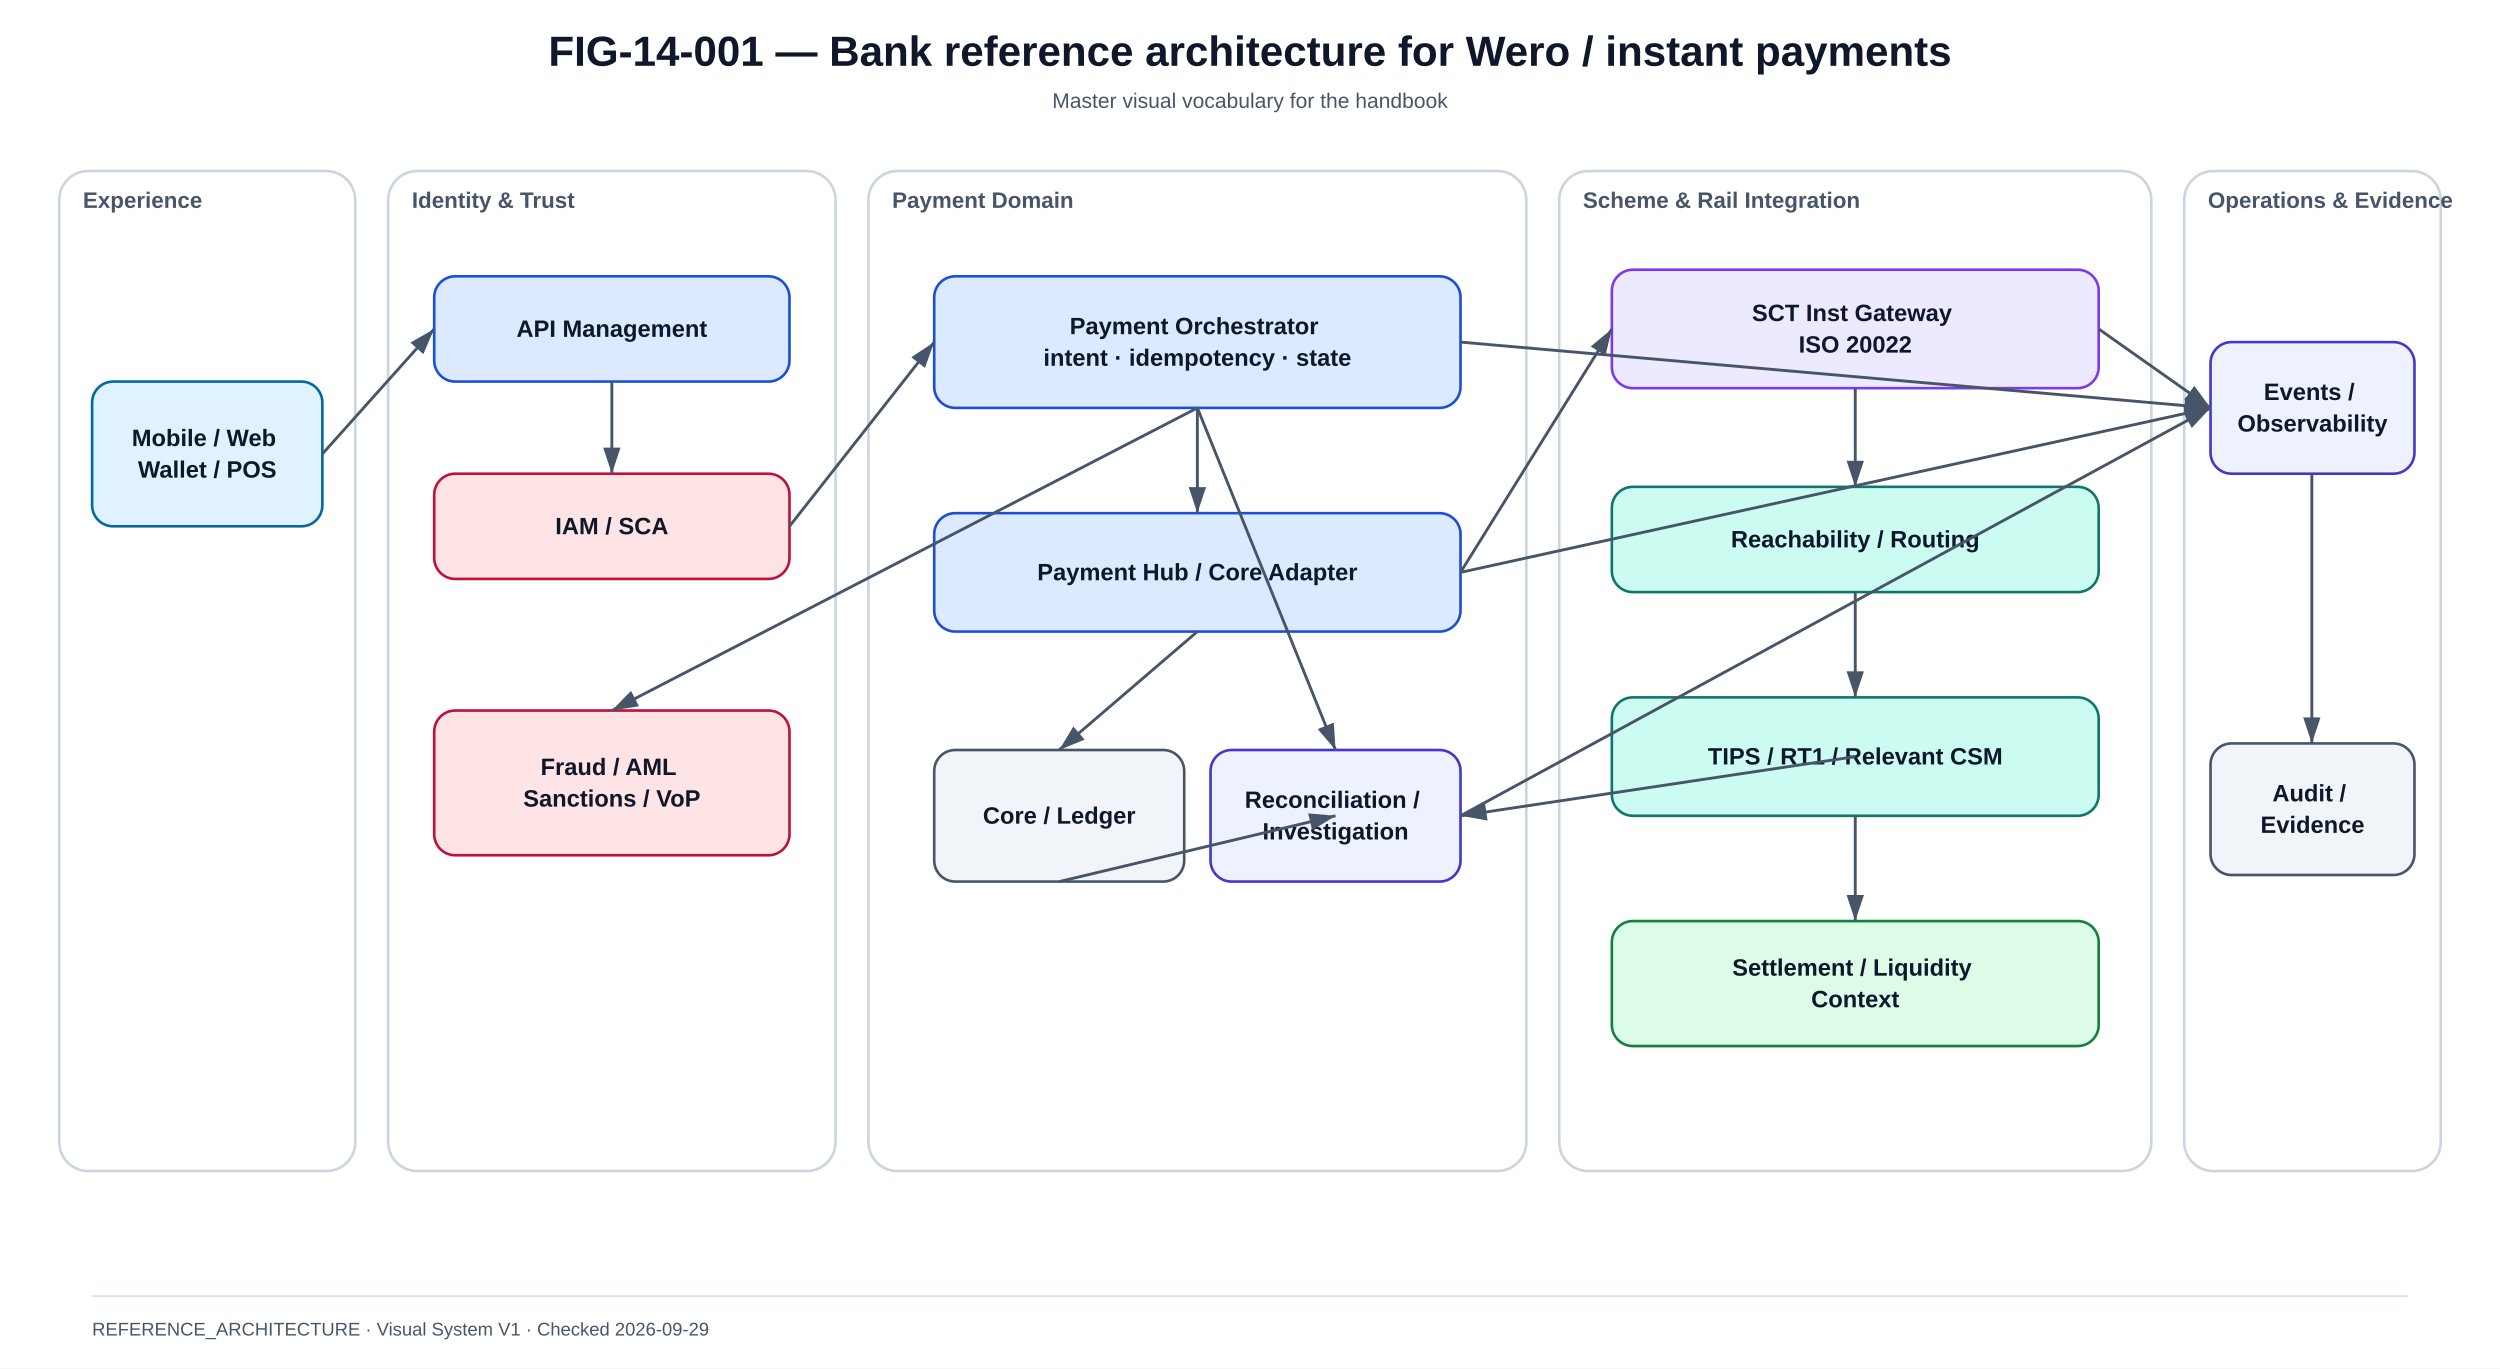
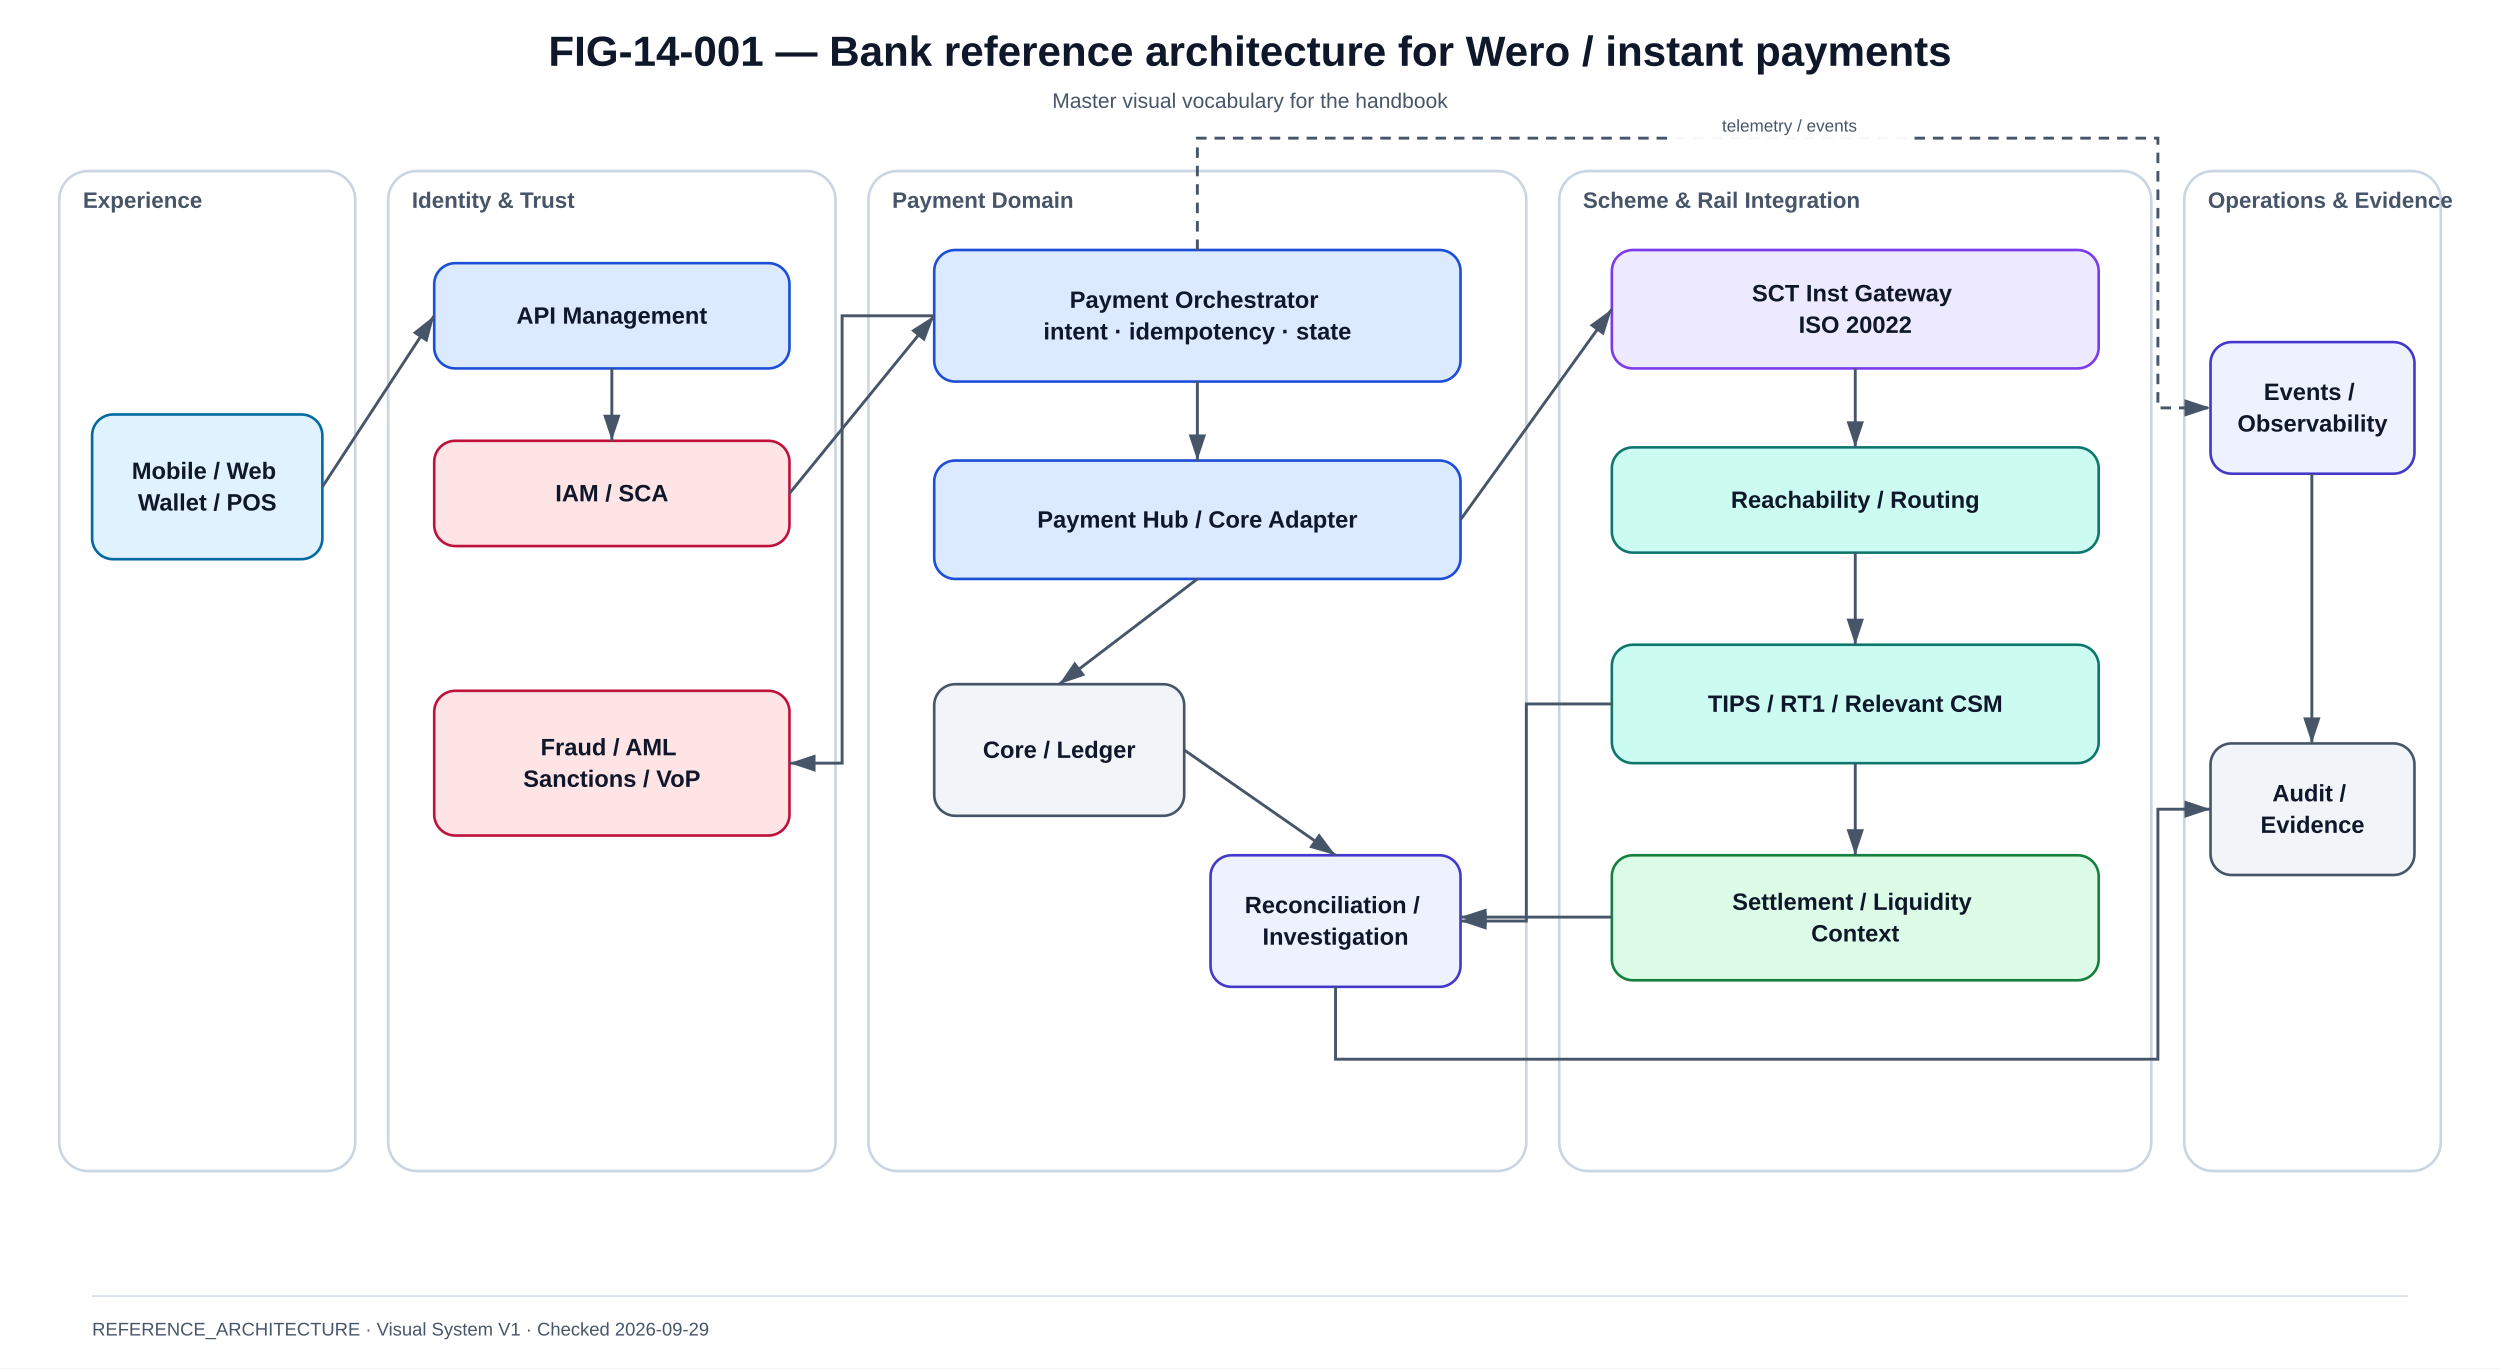
<svg xmlns="http://www.w3.org/2000/svg" width="1900" height="1040" viewBox="0 0 1900 1040" preserveAspectRatio="xMidYMid meet">
  <defs>
    <marker id="arrow" markerWidth="10" markerHeight="10" refX="9" refY="3" orient="auto">
      <path d="M0,0 L0,6 L9,3 z" fill="#475569" />
    </marker>
  </defs>
  <rect width="100%" height="100%" fill="#FFFFFF" />
  <text x="950" y="50" text-anchor="middle" font-family="Arial,sans-serif" font-size="32" font-weight="700" fill="#0F172A">FIG-14-001 — Bank reference architecture for Wero / instant payments</text>
  <text x="950" y="82" text-anchor="middle" font-family="Arial,sans-serif" font-size="16" fill="#475569">Master visual vocabulary for the handbook</text>
  <rect x="45" y="130" width="225" height="760" rx="22" fill="#FFFFFF" stroke="#CBD5E1" stroke-width="2" />
  <text x="63" y="158" font-family="Arial,sans-serif" font-size="17" font-weight="700" fill="#475569">Experience</text>
  <rect x="295" y="130" width="340" height="760" rx="22" fill="#FFFFFF" stroke="#CBD5E1" stroke-width="2" />
  <text x="313" y="158" font-family="Arial,sans-serif" font-size="17" font-weight="700" fill="#475569">Identity &amp; Trust</text>
  <rect x="660" y="130" width="500" height="760" rx="22" fill="#FFFFFF" stroke="#CBD5E1" stroke-width="2" />
  <text x="678" y="158" font-family="Arial,sans-serif" font-size="17" font-weight="700" fill="#475569">Payment Domain</text>
  <rect x="1185" y="130" width="450" height="760" rx="22" fill="#FFFFFF" stroke="#CBD5E1" stroke-width="2" />
  <text x="1203" y="158" font-family="Arial,sans-serif" font-size="17" font-weight="700" fill="#475569">Scheme &amp; Rail Integration</text>
  <rect x="1660" y="130" width="195" height="760" rx="22" fill="#FFFFFF" stroke="#CBD5E1" stroke-width="2" />
  <text x="1678" y="158" font-family="Arial,sans-serif" font-size="17" font-weight="700" fill="#475569">Operations &amp; Evidence</text>
-   <rect x="70" y="290" width="175" height="110" rx="16" fill="#E0F2FE" stroke="#0369A1" stroke-width="2" />
-   <text x="157.5" y="339" text-anchor="middle" font-family="Arial,sans-serif" font-size="18" font-weight="600" fill="#0F172A">
+   <rect x="70" y="315" width="175" height="110" rx="16" fill="#E0F2FE" stroke="#0369A1" stroke-width="2" />
+   <text x="157.5" y="364" text-anchor="middle" font-family="Arial,sans-serif" font-size="18" font-weight="600" fill="#0F172A">
    <tspan x="157.5" dy="0">Mobile / Web</tspan>
    <tspan x="157.5" dy="24">Wallet / POS</tspan>
  </text>
-   <rect x="330" y="210" width="270" height="80" rx="16" fill="#DBEAFE" stroke="#1D4ED8" stroke-width="2" />
-   <text x="465" y="256" text-anchor="middle" font-family="Arial,sans-serif" font-size="18" font-weight="600" fill="#0F172A">
+   <rect x="330" y="200" width="270" height="80" rx="16" fill="#DBEAFE" stroke="#1D4ED8" stroke-width="2" />
+   <text x="465" y="246" text-anchor="middle" font-family="Arial,sans-serif" font-size="18" font-weight="600" fill="#0F172A">
    <tspan x="465" dy="0">API Management</tspan>
  </text>
-   <rect x="330" y="360" width="270" height="80" rx="16" fill="#FFE4E6" stroke="#BE123C" stroke-width="2" />
-   <text x="465" y="406" text-anchor="middle" font-family="Arial,sans-serif" font-size="18" font-weight="600" fill="#0F172A">
+   <rect x="330" y="335" width="270" height="80" rx="16" fill="#FFE4E6" stroke="#BE123C" stroke-width="2" />
+   <text x="465" y="381" text-anchor="middle" font-family="Arial,sans-serif" font-size="18" font-weight="600" fill="#0F172A">
    <tspan x="465" dy="0">IAM / SCA</tspan>
  </text>
-   <rect x="330" y="540" width="270" height="110" rx="16" fill="#FFE4E6" stroke="#BE123C" stroke-width="2" />
-   <text x="465" y="589" text-anchor="middle" font-family="Arial,sans-serif" font-size="18" font-weight="600" fill="#0F172A">
+   <rect x="330" y="525" width="270" height="110" rx="16" fill="#FFE4E6" stroke="#BE123C" stroke-width="2" />
+   <text x="465" y="574" text-anchor="middle" font-family="Arial,sans-serif" font-size="18" font-weight="600" fill="#0F172A">
    <tspan x="465" dy="0">Fraud / AML</tspan>
    <tspan x="465" dy="24">Sanctions / VoP</tspan>
  </text>
-   <rect x="710" y="210" width="400" height="100" rx="16" fill="#DBEAFE" stroke="#1D4ED8" stroke-width="2" />
-   <text x="910" y="254" text-anchor="middle" font-family="Arial,sans-serif" font-size="18" font-weight="600" fill="#0F172A">
+   <rect x="710" y="190" width="400" height="100" rx="16" fill="#DBEAFE" stroke="#1D4ED8" stroke-width="2" />
+   <text x="910" y="234" text-anchor="middle" font-family="Arial,sans-serif" font-size="18" font-weight="600" fill="#0F172A">
    <tspan x="910" dy="0">Payment Orchestrator</tspan>
    <tspan x="910" dy="24">intent · idempotency · state</tspan>
  </text>
-   <rect x="710" y="390" width="400" height="90" rx="16" fill="#DBEAFE" stroke="#1D4ED8" stroke-width="2" />
-   <text x="910" y="441" text-anchor="middle" font-family="Arial,sans-serif" font-size="18" font-weight="600" fill="#0F172A">
+   <rect x="710" y="350" width="400" height="90" rx="16" fill="#DBEAFE" stroke="#1D4ED8" stroke-width="2" />
+   <text x="910" y="401" text-anchor="middle" font-family="Arial,sans-serif" font-size="18" font-weight="600" fill="#0F172A">
    <tspan x="910" dy="0">Payment Hub / Core Adapter</tspan>
  </text>
-   <rect x="710" y="570" width="190" height="100" rx="16" fill="#F1F5F9" stroke="#475569" stroke-width="2" />
-   <text x="805" y="626" text-anchor="middle" font-family="Arial,sans-serif" font-size="18" font-weight="600" fill="#0F172A">
+   <rect x="710" y="520" width="190" height="100" rx="16" fill="#F1F5F9" stroke="#475569" stroke-width="2" />
+   <text x="805" y="576" text-anchor="middle" font-family="Arial,sans-serif" font-size="18" font-weight="600" fill="#0F172A">
    <tspan x="805" dy="0">Core / Ledger</tspan>
  </text>
-   <rect x="920" y="570" width="190" height="100" rx="16" fill="#EEF2FF" stroke="#4338CA" stroke-width="2" />
-   <text x="1015" y="614" text-anchor="middle" font-family="Arial,sans-serif" font-size="18" font-weight="600" fill="#0F172A">
+   <rect x="920" y="650" width="190" height="100" rx="16" fill="#EEF2FF" stroke="#4338CA" stroke-width="2" />
+   <text x="1015" y="694" text-anchor="middle" font-family="Arial,sans-serif" font-size="18" font-weight="600" fill="#0F172A">
    <tspan x="1015" dy="0">Reconciliation /</tspan>
    <tspan x="1015" dy="24">Investigation</tspan>
  </text>
-   <rect x="1225" y="205" width="370" height="90" rx="16" fill="#EDE9FE" stroke="#7C3AED" stroke-width="2" />
-   <text x="1410" y="244" text-anchor="middle" font-family="Arial,sans-serif" font-size="18" font-weight="600" fill="#0F172A">
+   <rect x="1225" y="190" width="370" height="90" rx="16" fill="#EDE9FE" stroke="#7C3AED" stroke-width="2" />
+   <text x="1410" y="229" text-anchor="middle" font-family="Arial,sans-serif" font-size="18" font-weight="600" fill="#0F172A">
    <tspan x="1410" dy="0">SCT Inst Gateway</tspan>
    <tspan x="1410" dy="24">ISO 20022</tspan>
  </text>
-   <rect x="1225" y="370" width="370" height="80" rx="16" fill="#CCFBF1" stroke="#0F766E" stroke-width="2" />
-   <text x="1410" y="416" text-anchor="middle" font-family="Arial,sans-serif" font-size="18" font-weight="600" fill="#0F172A">
+   <rect x="1225" y="340" width="370" height="80" rx="16" fill="#CCFBF1" stroke="#0F766E" stroke-width="2" />
+   <text x="1410" y="386" text-anchor="middle" font-family="Arial,sans-serif" font-size="18" font-weight="600" fill="#0F172A">
    <tspan x="1410" dy="0">Reachability / Routing</tspan>
  </text>
-   <rect x="1225" y="530" width="370" height="90" rx="16" fill="#CCFBF1" stroke="#0F766E" stroke-width="2" />
-   <text x="1410" y="581" text-anchor="middle" font-family="Arial,sans-serif" font-size="18" font-weight="600" fill="#0F172A">
+   <rect x="1225" y="490" width="370" height="90" rx="16" fill="#CCFBF1" stroke="#0F766E" stroke-width="2" />
+   <text x="1410" y="541" text-anchor="middle" font-family="Arial,sans-serif" font-size="18" font-weight="600" fill="#0F172A">
    <tspan x="1410" dy="0">TIPS / RT1 / Relevant CSM</tspan>
  </text>
-   <rect x="1225" y="700" width="370" height="95" rx="16" fill="#DCFCE7" stroke="#15803D" stroke-width="2" />
-   <text x="1410" y="741.5" text-anchor="middle" font-family="Arial,sans-serif" font-size="18" font-weight="600" fill="#0F172A">
+   <rect x="1225" y="650" width="370" height="95" rx="16" fill="#DCFCE7" stroke="#15803D" stroke-width="2" />
+   <text x="1410" y="691.5" text-anchor="middle" font-family="Arial,sans-serif" font-size="18" font-weight="600" fill="#0F172A">
    <tspan x="1410" dy="0">Settlement / Liquidity</tspan>
    <tspan x="1410" dy="24">Context</tspan>
  </text>
  <rect x="1680" y="260" width="155" height="100" rx="16" fill="#EEF2FF" stroke="#4338CA" stroke-width="2" />
  <text x="1757.5" y="304" text-anchor="middle" font-family="Arial,sans-serif" font-size="18" font-weight="600" fill="#0F172A">
    <tspan x="1757.5" dy="0">Events /</tspan>
    <tspan x="1757.5" dy="24">Observability</tspan>
  </text>
  <rect x="1680" y="565" width="155" height="100" rx="16" fill="#F1F5F9" stroke="#475569" stroke-width="2" />
  <text x="1757.5" y="609" text-anchor="middle" font-family="Arial,sans-serif" font-size="18" font-weight="600" fill="#0F172A">
    <tspan x="1757.5" dy="0">Audit /</tspan>
    <tspan x="1757.5" dy="24">Evidence</tspan>
  </text>
-   <line x1="245" y1="345" x2="330" y2="250" stroke="#475569" stroke-width="2.2" marker-end="url(#arrow)" />
-   <line x1="465" y1="290" x2="465" y2="360" stroke="#475569" stroke-width="2.2" marker-end="url(#arrow)" />
-   <line x1="600" y1="400" x2="710" y2="260" stroke="#475569" stroke-width="2.2" marker-end="url(#arrow)" />
-   <line x1="910" y1="310" x2="465" y2="540" stroke="#475569" stroke-width="2.2" marker-end="url(#arrow)" />
-   <line x1="910" y1="310" x2="910" y2="390" stroke="#475569" stroke-width="2.2" marker-end="url(#arrow)" />
-   <line x1="910" y1="480" x2="805" y2="570" stroke="#475569" stroke-width="2.2" marker-end="url(#arrow)" />
-   <line x1="1110" y1="435" x2="1225" y2="250" stroke="#475569" stroke-width="2.2" marker-end="url(#arrow)" />
-   <line x1="1410" y1="295" x2="1410" y2="370" stroke="#475569" stroke-width="2.2" marker-end="url(#arrow)" />
-   <line x1="1410" y1="450" x2="1410" y2="530" stroke="#475569" stroke-width="2.2" marker-end="url(#arrow)" />
-   <line x1="1410" y1="620" x2="1410" y2="700" stroke="#475569" stroke-width="2.2" marker-end="url(#arrow)" />
-   <line x1="1410" y1="575" x2="1110" y2="620" stroke="#475569" stroke-width="2.2" marker-end="url(#arrow)" />
-   <line x1="805" y1="670" x2="1015" y2="620" stroke="#475569" stroke-width="2.2" marker-end="url(#arrow)" />
-   <line x1="910" y1="310" x2="1015" y2="570" stroke="#475569" stroke-width="2.2" marker-end="url(#arrow)" />
-   <line x1="1110" y1="260" x2="1680" y2="310" stroke="#475569" stroke-width="2.2" marker-end="url(#arrow)" />
-   <line x1="1110" y1="435" x2="1680" y2="310" stroke="#475569" stroke-width="2.2" marker-end="url(#arrow)" />
-   <line x1="1595" y1="250" x2="1680" y2="310" stroke="#475569" stroke-width="2.2" marker-end="url(#arrow)" />
-   <line x1="1110" y1="620" x2="1680" y2="310" stroke="#475569" stroke-width="2.2" marker-end="url(#arrow)" />
+   <line x1="245" y1="370" x2="330" y2="240" stroke="#475569" stroke-width="2.2" marker-end="url(#arrow)" />
+   <line x1="465" y1="280" x2="465" y2="335" stroke="#475569" stroke-width="2.2" marker-end="url(#arrow)" />
+   <line x1="600" y1="375" x2="710" y2="240" stroke="#475569" stroke-width="2.2" marker-end="url(#arrow)" />
+   <line x1="910" y1="290" x2="910" y2="350" stroke="#475569" stroke-width="2.2" marker-end="url(#arrow)" />
+   <line x1="1110" y1="395" x2="1225" y2="235" stroke="#475569" stroke-width="2.2" marker-end="url(#arrow)" />
+   <line x1="1410" y1="280" x2="1410" y2="340" stroke="#475569" stroke-width="2.2" marker-end="url(#arrow)" />
+   <line x1="1410" y1="420" x2="1410" y2="490" stroke="#475569" stroke-width="2.2" marker-end="url(#arrow)" />
+   <line x1="1410" y1="580" x2="1410" y2="650" stroke="#475569" stroke-width="2.2" marker-end="url(#arrow)" />
+   <polyline points="710,240 640,240 640,580 600,580" fill="none" stroke="#475569" stroke-width="2.2" marker-end="url(#arrow)" />
+   <polyline points="910,440 805,520" fill="none" stroke="#475569" stroke-width="2.2" marker-end="url(#arrow)" />
+   <polyline points="900,570 1015,650" fill="none" stroke="#475569" stroke-width="2.2" marker-end="url(#arrow)" />
+   <polyline points="1225,535 1160,535 1160,700 1110,700" fill="none" stroke="#475569" stroke-width="2.2" marker-end="url(#arrow)" />
+   <polyline points="910,190 910,105 1640,105 1640,310 1680,310" fill="none" stroke="#475569" stroke-width="2.2" stroke-dasharray="8 6" marker-end="url(#arrow)" />
+   <rect x="1265" y="83" width="190" height="24" rx="8" fill="#FFFFFF" opacity=".96" />
+   <text x="1360" y="100" text-anchor="middle" font-family="Arial,sans-serif" font-size="13" fill="#475569">telemetry / events</text>
  <line x1="1757" y1="360" x2="1757" y2="565" stroke="#475569" stroke-width="2.2" marker-end="url(#arrow)" />
+   <polyline points="1015,750 1015,805 1640,805 1640,615 1680,615" fill="none" stroke="#475569" stroke-width="2.2" marker-end="url(#arrow)" />
+   <polyline points="1225,697 1160,697 1110,697" fill="none" stroke="#475569" stroke-width="2.2" marker-end="url(#arrow)" />
  <line x1="70" y1="985" x2="1830" y2="985" stroke="#CBD5E1" />
  <text x="70" y="1015" font-family="Arial,sans-serif" font-size="14" fill="#475569">REFERENCE_ARCHITECTURE · Visual System V1 · Checked 2026-09-29</text>
</svg>
